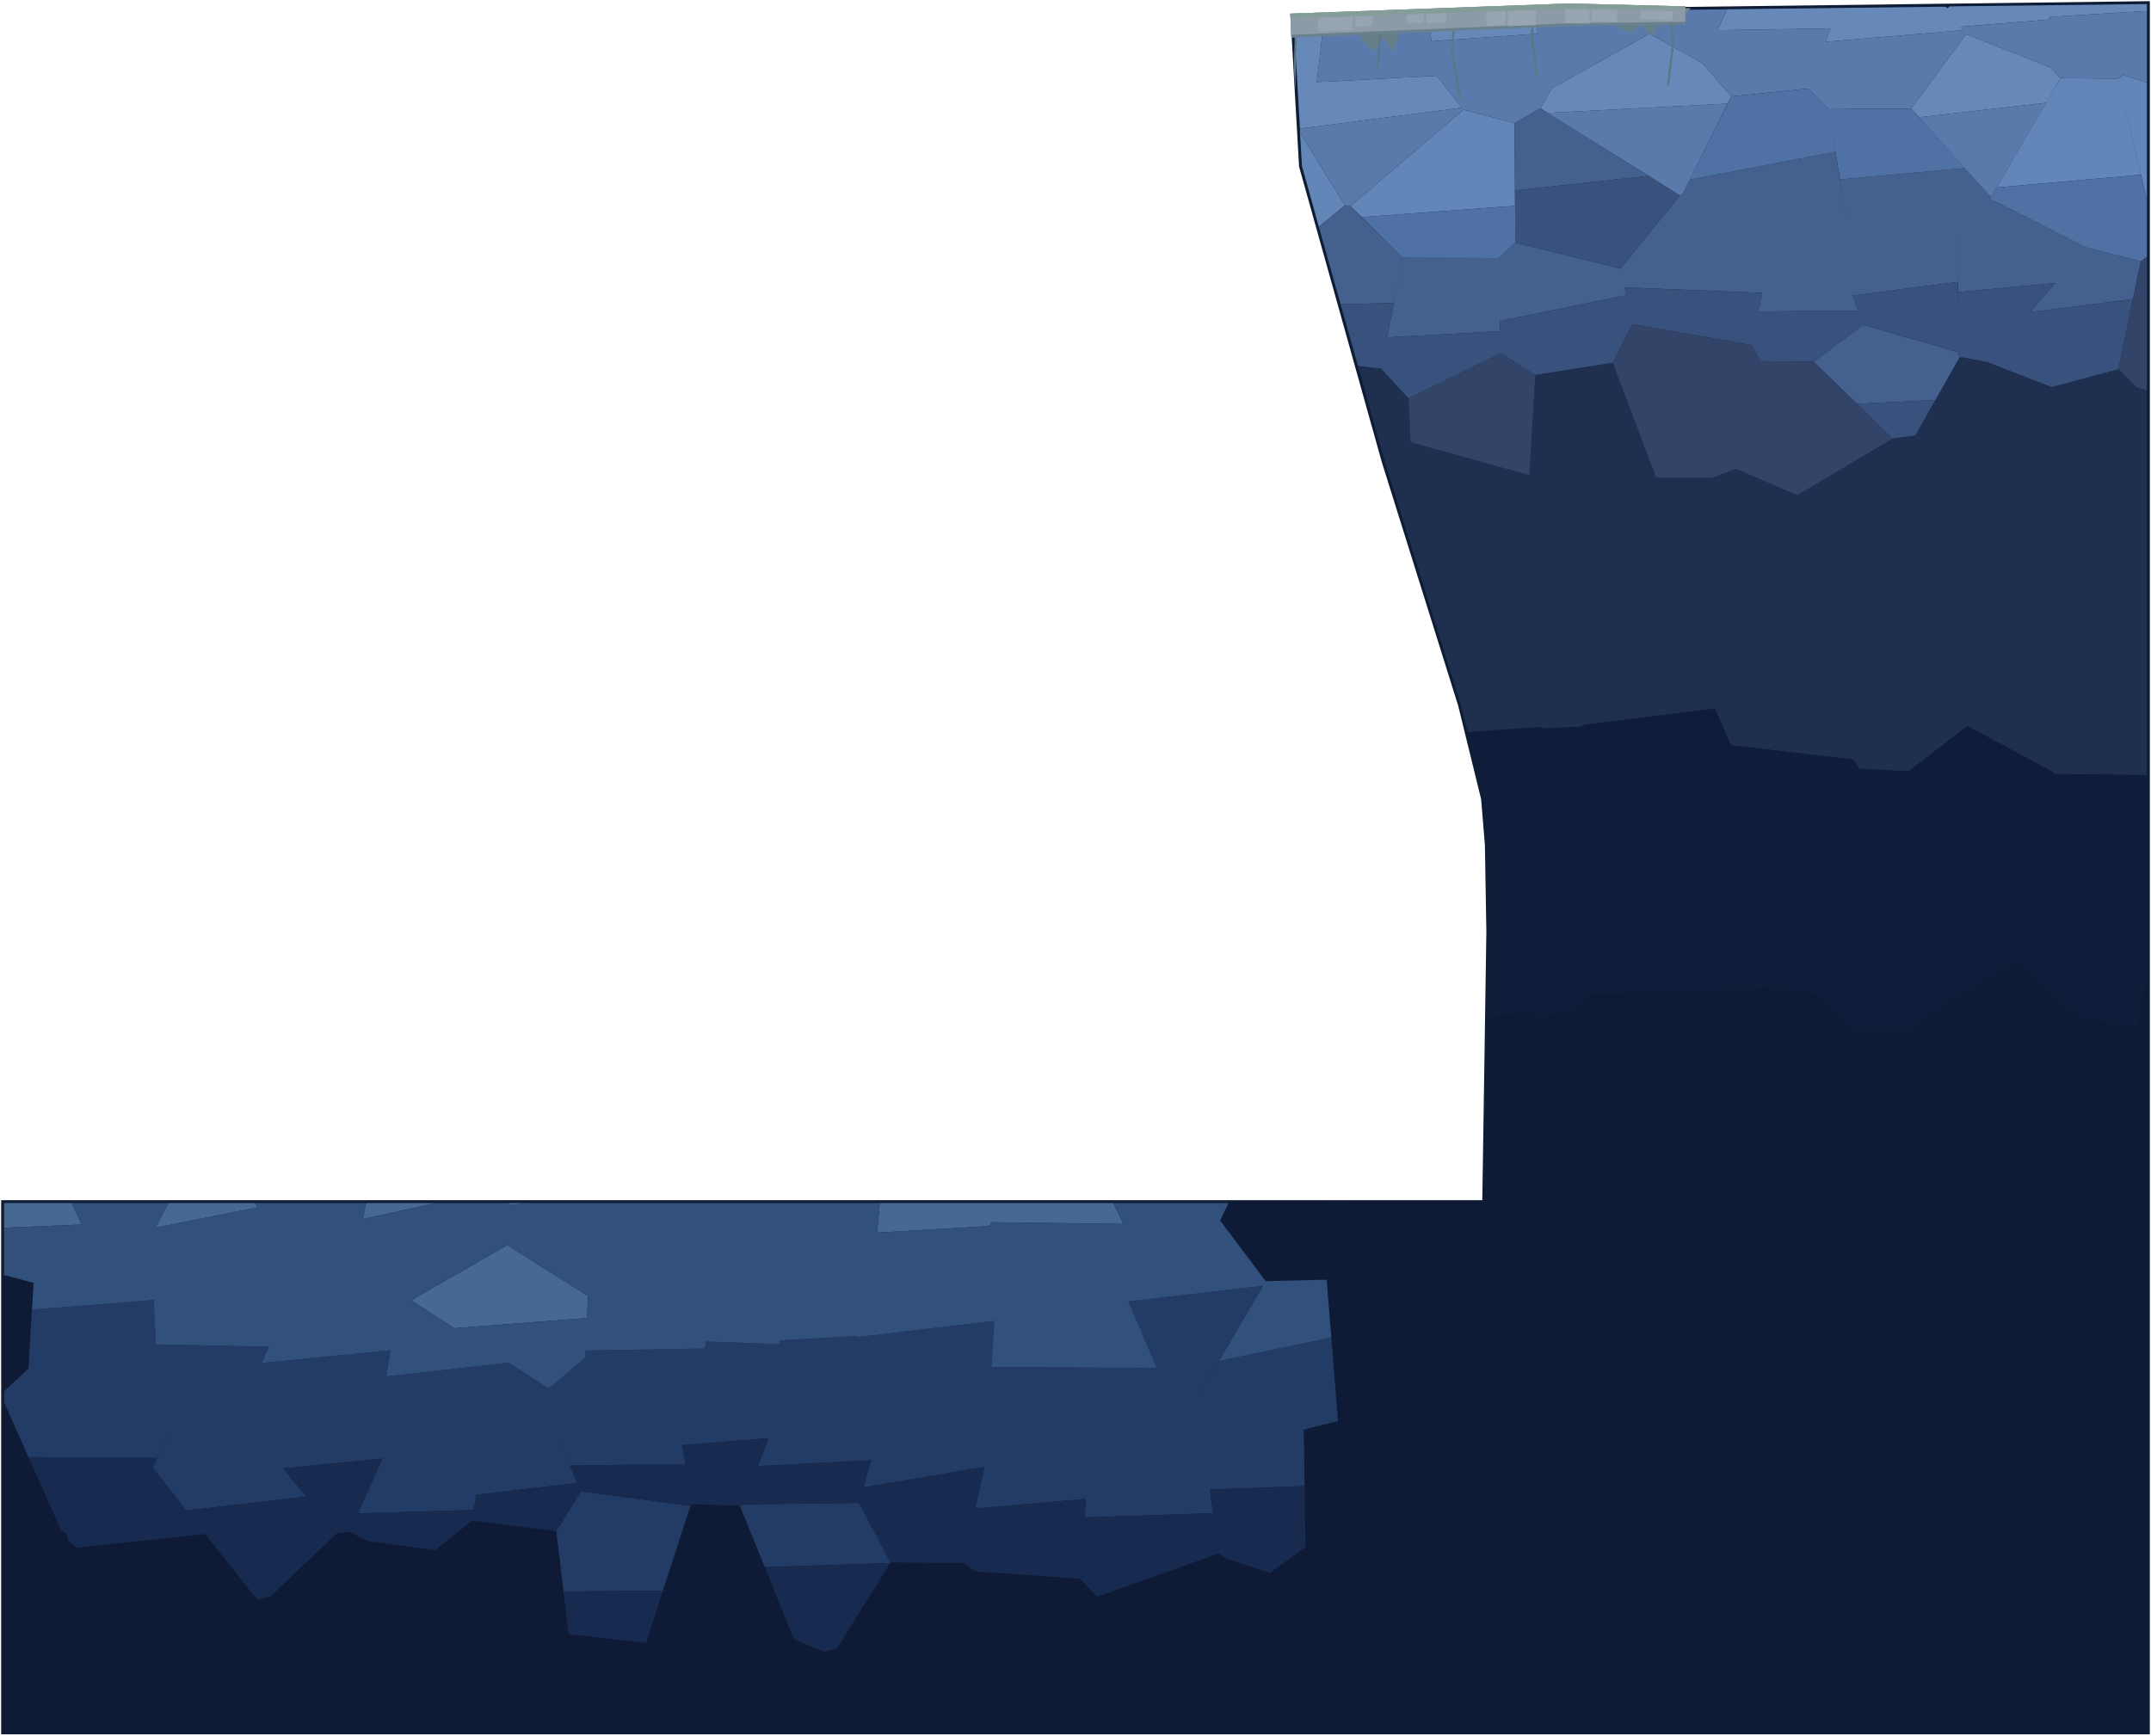
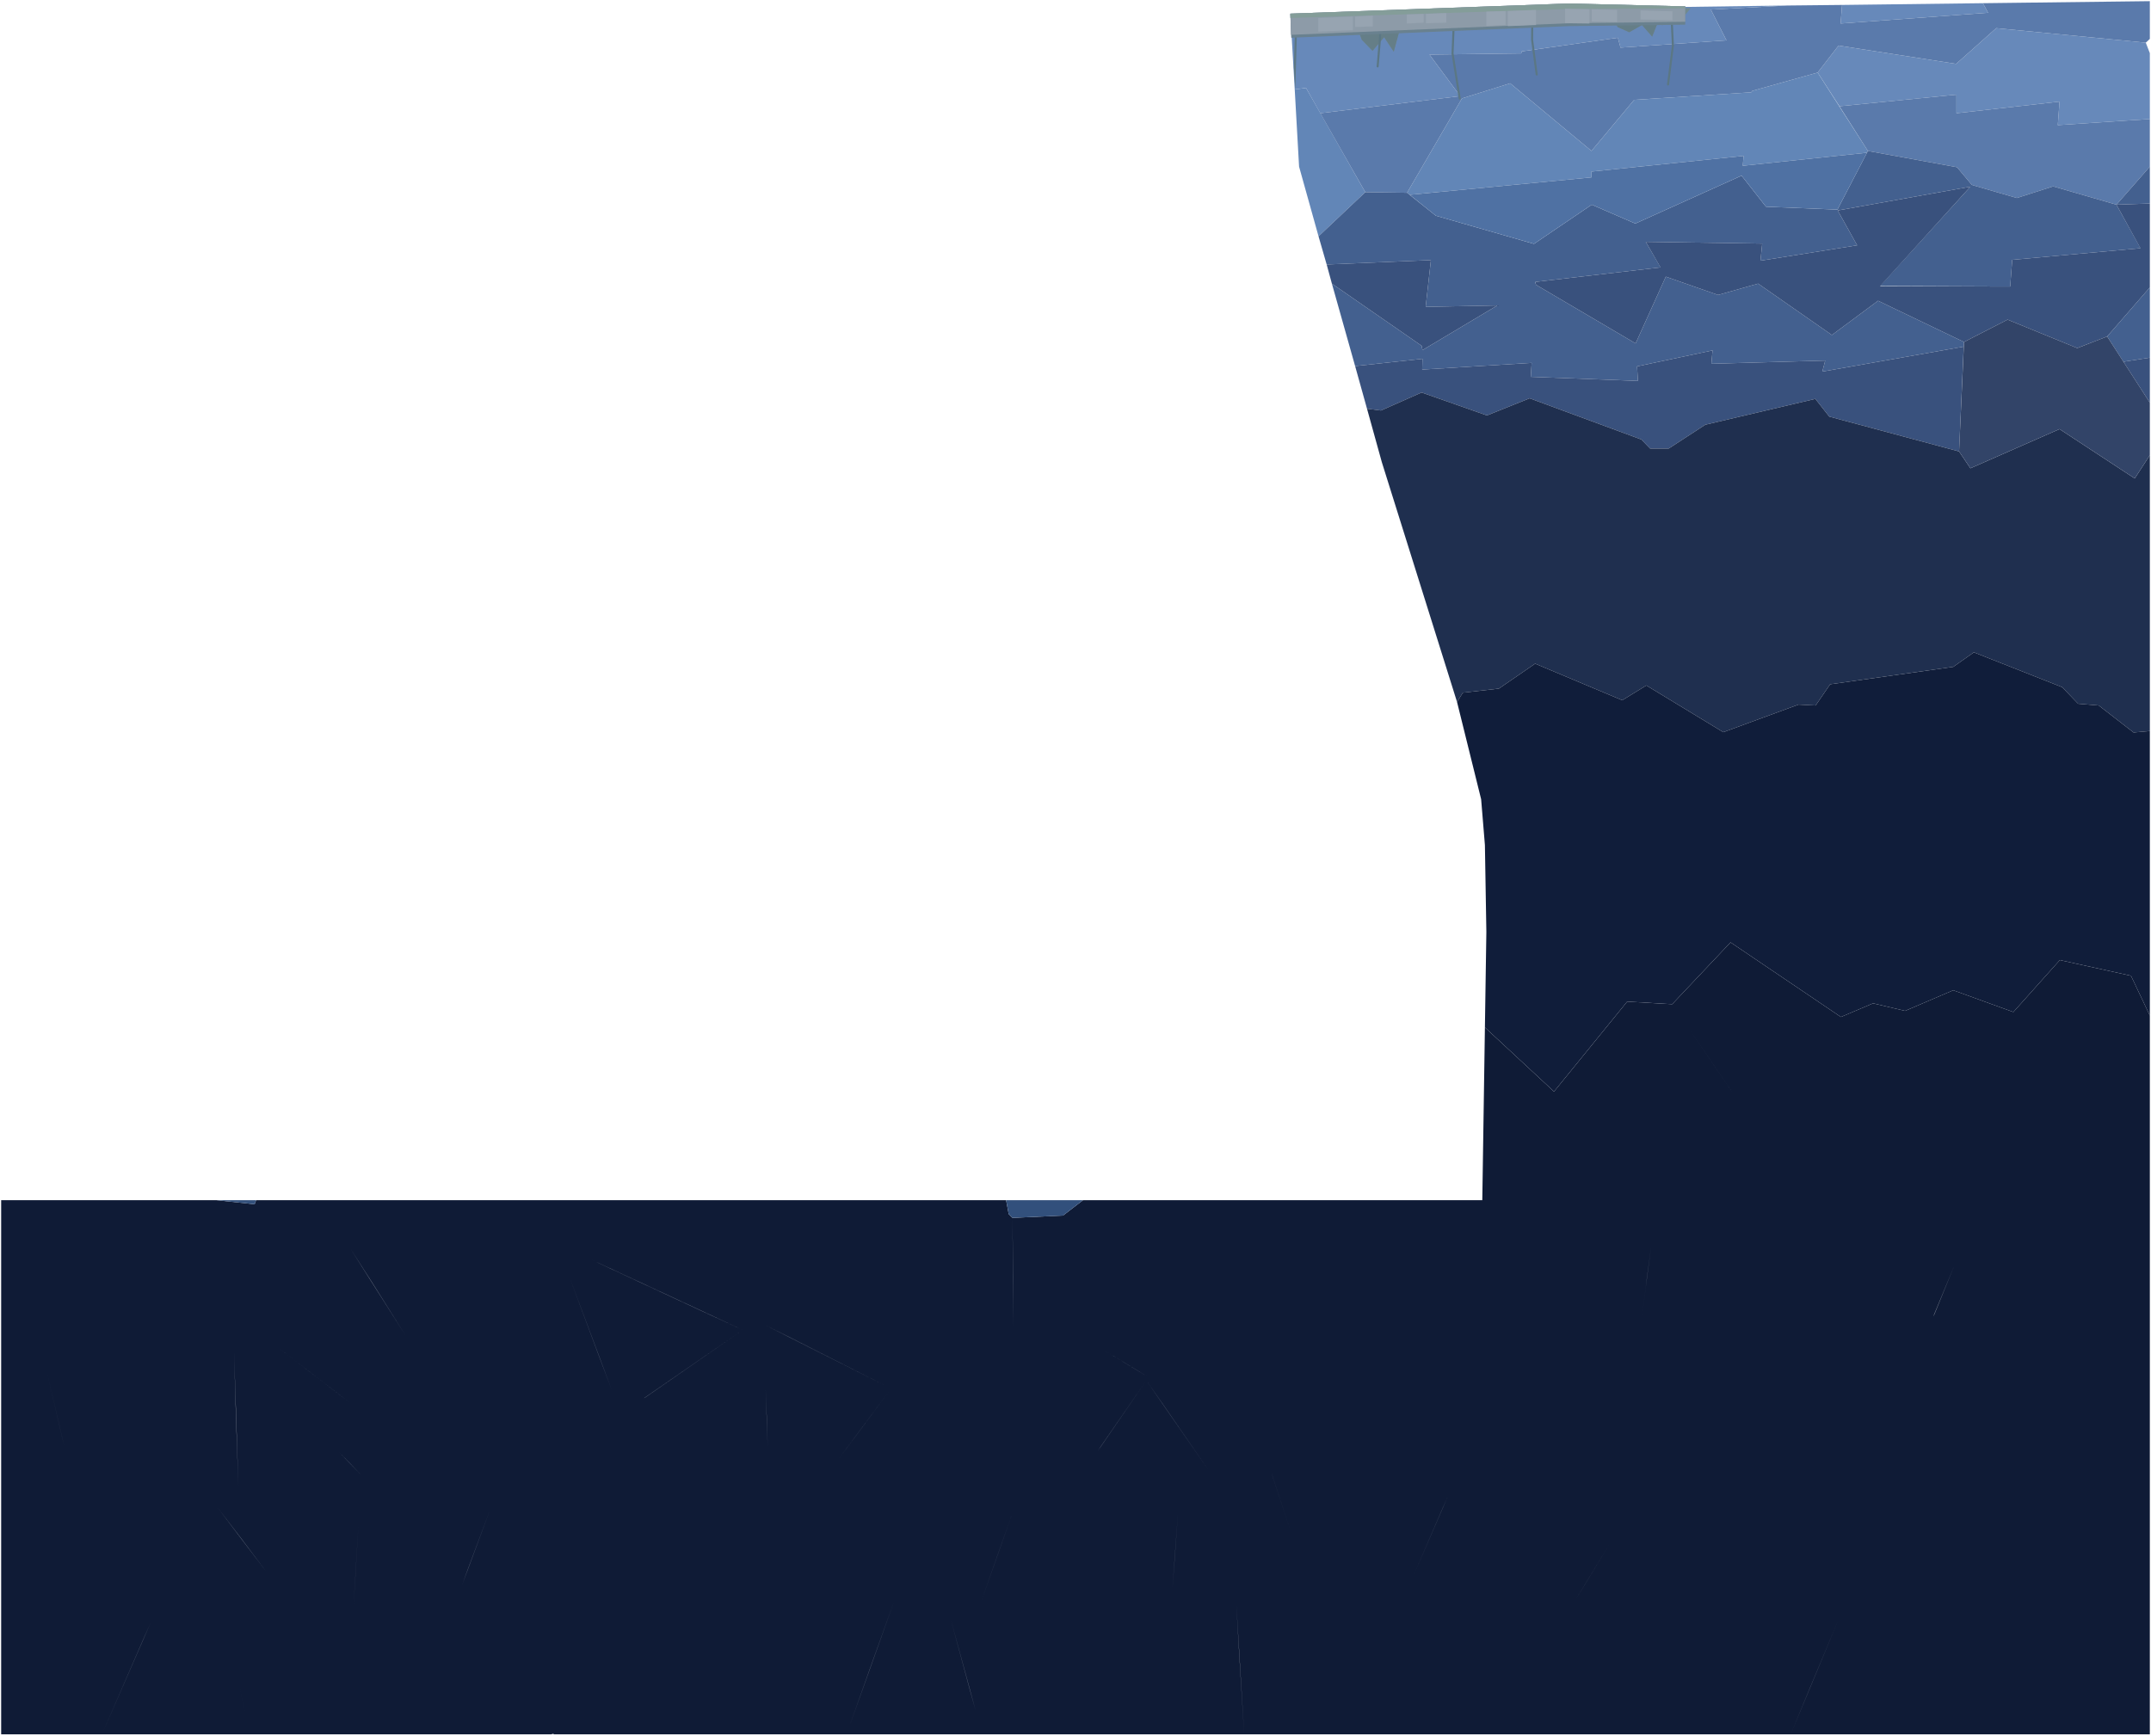
<svg xmlns="http://www.w3.org/2000/svg" width="7408" height="5978" viewBox="-4 2726 7408 5978">
-   <path d="M4440 2775 L4470 3300 L4755 4318 L5018 5157 L5097 5479 L5110 5637 L5115 5936 L5101 6860 L0 6860 L0 8700 L7400 8700 L7400 2730 L5787 2750 L5400 2740 Z" fill="#0f1c35" />
-   <path d="M94 7440 L112 7145 L10 7118 L10 7519 Z M7354 6268 L7152 6230 L6941 6036 L6599 6249 L6575 6276 L6368 6277 L6255 6150 L6062 6126 L6052 6131 L5464 6152 L5423 6199 L5308 6231 L5264 6215 L5121 6227 L5111 6860 L5107 6868 L4227 6870 L4198 6930 L4355 7139 L4565 7134 L4604 7621 L4486 7650 L4492 8055 L4370 8144 L4219 8095 L4193 8077 L3775 8226 L3716 8164 L3357 8139 L3314 8110 L3063 8108 L2877 8406 L2832 8415 L2730 8372 L2544 7913 L2382 7907 L2374 7913 L2221 8385 L1954 8355 L1912 8000 L1622 7964 L1494 8066 L1262 8034 L1199 8002 L1156 8008 L927 8225 L882 8236 L702 8010 L260 8057 L231 8032 L224 8006 L207 7998 L10 7556 L10 8007 L22 8012 L10 8025 L10 8690 L7390 8690 L7390 6085 Z" fill="#0f1b36" />
-   <path d="M923 7365 L533 7357 L525 7204 L106 7237 L94 7440 L10 7519 L10 7556 L94 7745 L537 7748 L609 7606 L521 7781 L638 7929 L1051 7881 L971 7784 L1313 7750 L1228 7939 L1628 7927 L1668 7678 L1636 7875 L1984 7834 L1869 7560 L1959 7774 L2357 7769 L2345 7704 L2643 7680 L2606 7776 L2996 7756 L2970 7849 L3386 7779 L3355 7922 L3736 7889 L3731 7953 L4174 7938 L4128 7593 L4163 7857 L4489 7845 L4486 7650 L4604 7621 L4581 7333 L4194 7414 L4102 7569 L4346 7155 L3882 7209 L4031 7558 L3980 7438 L3410 7435 L3420 7276 L2946 7332 L2946 7328 L2680 7343 L2688 7495 L2681 7356 L2428 7347 L2423 7371 L2013 7378 L2011 7403 L1886 7509 L1747 7420 L1327 7467 L1322 7500 L1341 7377 L897 7421 Z M1937 8208 L2279 8205 L2374 7913 L1996 7863 L1912 8000 Z M2630 8124 L3062 8110 L3063 8108 L2955 7903 L2555 7908 L2544 7913 Z" fill="#233c65" />
-   <path d="M1996 7863 L2374 7913 L2382 7907 L2544 7913 L2555 7908 L2955 7903 L3063 8108 L3314 8110 L3357 8139 L3716 8164 L3775 8226 L4193 8077 L4174 7938 L3731 7953 L3736 7889 L3355 7922 L3386 7779 L2970 7849 L2996 7756 L2606 7776 L2643 7680 L2345 7704 L2357 7769 L1959 7774 Z M207 7998 L224 8006 L231 8032 L260 8057 L702 8010 L521 7781 L537 7748 L94 7745 Z M971 7784 L1051 7881 L638 7929 L882 8236 L927 8225 L1156 8008 L1199 8002 L1313 7750 Z M1912 8000 L1996 7863 L1984 7834 L1636 7875 L1622 7964 Z M1199 8002 L1262 8034 L1494 8066 L1622 7964 L1628 7927 L1228 7939 Z M2221 8385 L2279 8205 L1937 8208 L1954 8355 Z M4219 8095 L4370 8144 L4492 8055 L4489 7845 L4163 7857 L4193 8077 Z M2730 8372 L2832 8415 L2877 8406 L3062 8110 L2630 8124 Z" fill="#172a4f" />
-   <path d="M1748 6877 L1815 6870 L1748 6870 Z M1246 6925 L1497 6870 L1257 6870 Z M3862 6935 L3830 6870 L3026 6870 L3017 6972 L3404 6949 L3410 6936 L3859 6942 Z M874 6870 L576 6870 L531 6955 L883 6885 Z M243 6870 L10 6870 L10 6955 L277 6944 Z M1412 7205 L1561 7301 L2018 7266 L2021 7190 L1743 7015 Z" fill="#486894" />
-   <path d="M112 7145 L106 7237 L525 7204 L533 7357 L923 7365 L897 7421 L1341 7377 L1327 7467 L1747 7420 L1886 7509 L2011 7403 L2013 7378 L2423 7371 L2428 7347 L2681 7356 L2680 7343 L2946 7328 L2946 7332 L3420 7276 L3410 7435 L3980 7438 L3882 7209 L4346 7155 L4194 7414 L4581 7333 L4565 7134 L4355 7139 L4198 6930 L4227 6870 L3830 6870 L3862 6935 L3859 6942 L3410 6936 L3404 6949 L3017 6972 L3026 6870 L1815 6870 L1748 6877 L1748 6870 L1497 6870 L1246 6925 L1257 6870 L874 6870 L883 6885 L531 6955 L576 6870 L243 6870 L277 6944 L10 6955 L10 7118 Z M1412 7205 L1743 7015 L2021 7190 L2018 7266 L1561 7301 Z" fill="#32507c" />
-   <path d="M7369 3328 L7290 2997 L7092 2995 L6872 3372 Z M7390 3414 L7390 3010 L7310 2985 L7290 2997 Z M4628 3433 L4545 3299 L4473 3182 L4480 3298 L4538 3507 Z M5214 3435 L5212 3150 L5036 3104 L4647 3436 L4686 3474 Z" fill="#6286b7" />
-   <path d="M5031 3097 L4944 2987 L4531 3009 L4556 2795 L4911 2768 L4926 2868 L5293 2842 L5272 2755 L4451 2785 L4473 3169 Z M5340 3031 L5301 3099 L5326 3115 L5946 3083 L5959 3058 L5859 2944 L5677 2842 Z M7056 2793 L7056 2784 L7390 2764 L7390 2740 L6710 2748 L6704 2754 L6695 2749 L5945 2758 L5911 2830 L6300 2824 L6283 2870 L6757 2830 L6749 2818 Z M7043 3080 L7092 2995 L7057 2958 L6767 2844 L6578 3100 L6605 3130 Z" fill="#6789ba" />
-   <path d="M5213 3382 L5674 3332 L5301 3099 L5212 3150 Z M5790 3396 L5782 3399 L5577 3651 L5215 3562 L5157 3615 L4827 3614 L4773 3888 L5162 3867 L5161 3832 L5597 3743 L5591 3716 L6065 3735 L6052 3799 L6395 3796 L6304 3532 L6377 3744 L6739 3697 L6740 3523 L6739 3732 L7074 3701 L6988 3801 L7342 3756 L7369 3626 L7180 3578 L6853 3413 L6853 3405 L6764 3305 L6333 3344 L6355 3480 L6317 3249 L5815 3345 Z M4796 3770 L4827 3614 L4647 3436 L4628 3433 L4538 3507 L4613 3774 Z M6662 4104 L6746 3956 L6737 3938 L6412 3845 L6242 3972 L6391 4117 Z" fill="#43608f" />
-   <path d="M5213 3382 L5215 3562 L5577 3651 L5782 3399 L5674 3332 Z M5161 3832 L5162 3867 L4773 3888 L4796 3770 L4613 3774 L4673 3987 L4752 3996 L4847 4099 L5164 3943 L5284 4018 L5550 3976 L5618 3843 L6029 3915 L6065 3735 L5591 3716 L5597 3743 Z M6052 3799 L6029 3915 L6057 3970 L6242 3972 L6412 3845 L6737 3938 L6739 3697 L6377 3744 L6395 3796 Z M6737 3938 L6746 3956 L6838 3973 L7062 4060 L7292 3998 L7342 3756 L6988 3801 L7074 3701 L6739 3732 Z M6662 4104 L6391 4117 L6514 4237 L6592 4227 Z" fill="#39517d" />
-   <path d="M5038 4710 L5277 4961 L5301 5230 L5308 5235 L5441 5229 L5457 5222 L5902 5167 L5957 5293 L6378 5342 L6399 5374 L6569 5383 L6772 5227 L7066 5385 L7070 5392 L7384 5396 L7390 5399 L7390 4072 L7353 4059 L7292 3998 L7062 4060 L6838 3973 L6746 3956 L6592 4227 L6514 4237 L6186 4432 L5975 4341 L5893 4372 L5700 4372 L5550 3976 L5284 4018 L5263 4363 L5337 4458 Z M5570 4961 L5639 4801 L5457 5222 Z M5938 5070 L5965 4993 L5902 5167 Z M7109 5006 L7116 4942 L7066 5385 Z M5914 4706 L5930 4947 L5893 4372 Z M5532 4616 L5524 4501 L5535 4658 Z M6367 4851 L6293 4678 L6279 4647 Z M6700 4412 L6629 4651 L6571 4847 L6674 4501 Z M6951 4748 L6920 4838 L7045 4476 Z M6734 5120 L6651 4884 L6721 5083 Z M7235 4900 L7286 4706 L7326 4555 L7266 4784 Z M5301 5230 L5277 4961 L5038 4710 L5337 4458 L5263 4363 L4854 4249 L4847 4099 L4752 3996 L4673 3987 L4765 4315 L5027 5154 L5051 5248 Z" fill="#1f2f4f" />
-   <path d="M5293 2842 L4926 2868 L4911 2768 L4556 2795 L4531 3009 L4944 2987 L5031 3097 L4473 3169 L4473 3182 L4628 3433 L4647 3436 L5036 3104 L5212 3150 L5301 3099 L5340 3031 L5677 2842 L5859 2944 L5959 3058 L6224 3031 L6293 3102 L6578 3100 L6767 2844 L7057 2958 L7092 2995 L7290 2997 L7310 2985 L7390 3010 L7390 2764 L7056 2784 L7056 2793 L6749 2818 L6757 2830 L6283 2870 L6300 2824 L5911 2830 L5945 2758 L5787 2760 L5400 2750 L5272 2755 Z M5790 3396 L5946 3083 L5326 3115 L5782 3399 Z M6853 3405 L7043 3080 L6605 3130 Z" fill="#5a7aab" />
-   <path d="M5441 5229 L5308 5235 L5301 5230 L5051 5248 L5107 5478 L5120 5637 L5124 5874 L5264 6215 L5308 6231 L5423 6199 L5464 6152 L6052 6131 L6062 6126 L6255 6150 L6368 6277 L6575 6276 L6599 6249 L6941 6036 L7152 6230 L7354 6268 L7390 6085 L7390 5399 L7384 5396 L7070 5392 L7066 5385 L6772 5227 L6569 5383 L6399 5374 L6378 5342 L5957 5293 L5902 5167 L5457 5222 Z M5573 5824 L5512 6008 L5464 6152 Z M6619 6002 L6639 5757 L6599 6249 Z M6337 5596 L6380 5440 L6399 5374 Z M5945 5407 L5951 5343 L5957 5293 Z M5310 5556 L5310 5588 L5309 5354 Z M6929 5711 L6991 5570 L6953 5657 Z M5264 6215 L5152 5941 L5124 5874 L5121 6227 Z" fill="#101d3a" />
-   <path d="M5815 3345 L6317 3249 L6293 3102 L6224 3031 L5959 3058 Z M6764 3305 L6578 3100 L6293 3102 L6333 3344 Z M6872 3372 L6853 3405 L6853 3413 L7180 3578 L7369 3626 L7390 3611 L7390 3414 L7369 3328 Z M4827 3614 L5157 3615 L5215 3562 L5214 3435 L4686 3474 Z" fill="#4f71a3" />
-   <path d="M7369 3626 L7292 3998 L7353 4059 L7390 4072 L7390 3611 Z M5618 3843 L5550 3976 L5700 4372 L5893 4372 L5975 4341 L6057 3970 L6029 3915 Z M6057 3970 L5975 4341 L6186 4432 L6514 4237 L6242 3972 Z M4847 4099 L4854 4249 L5263 4363 L5284 4018 L5164 3943 Z" fill="#324468" />
+   <path d="M0 7299 L0 7860 L0 7950 L0 8152 L0 8241 L0 8570 L0 8591 L0 8700 L119 8700 L347 8700 L856 8700 L982 8700 L1370 8700 L1676 8700 L1894 8700 L1902 8698 L1903 8700 L2421 8700 L2746 8700 L2808 8700 L2955 8700 L3268 8700 L3488 8700 L3691 8700 L3968 8700 L4281 8700 L4615 8700 L5089 8700 L5507 8700 L5760 8700 L5800 8700 L5891 8700 L6086 8700 L6163 8700 L7400 8700 L7400 6224 L7335 6087 L7090 6033 L6930 6212 L6723 6137 L6557 6208 L6447 6182 L6336 6229 L5956 5972 L5755 6185 L5600 6176 L5348 6486 L5110 6265 L5101 6860 L5099 6860 L3726 6860 L3657 6913 L3483 6921 L3470 6908 L3461 6860 L878 6860 L873 6874 L741 6860 L0 6860 L0 6916 L0 7126 L0 7292 Z M33 8588 L33 8588 L0 8591 Z M488 8376 L514 8317 L347 8700 Z M827 8565 L818 8523 L856 8700 Z M1230 8560 L1349 8679 L1370 8700 Z M1256 8464 L1294 8318 L1230 8560 Z M1662 8673 L1550 8468 L1676 8700 Z M4264 8426 L4254 8254 L4281 8700 Z M6229 8541 L6328 8304 L6163 8700 Z M6975 6290 L7020 6367 L6930 6212 Z M6607 6440 L6641 6592 L6557 6208 Z M5058 6922 L5008 6998 L5099 6860 Z M3722 6963 L3800 7022 L3657 6913 Z M3485 7125 L3486 7294 L3483 6921 Z M8 7299 L8 7299 L0 7299 Z M3270 8302 L3338 8552 L3356 8618 L3336 8546 Z M3432 8082 L3373 8249 L3483 7937 Z M3787 7709 L3777 7723 L3944 7481 Z M4006 7570 L4163 7797 L3944 7481 Z M4448 8022 L4374 7797 L4379 7812 Z M4804 7804 L4923 7731 L4448 8022 Z M4888 6999 L4897 7232 L4909 7544 L4903 7379 Z M3326 7553 L3370 7655 L3302 7495 Z M1588 8184 L1607 8132 L1685 7923 Z M1596 8191 L1965 8506 L1588 8184 Z M1274 7138 L1394 7328 L1203 7027 Z M2060 7400 L1955 7119 L2103 7514 Z M2554 7307 L2411 7241 L2026 7062 L2091 7092 Z M2216 7541 L2214 7542 L2554 7307 Z M2631 7290 L2709 7329 L3065 7509 Z M2951 7662 L2880 7757 L3065 7509 Z M3019 8067 L2946 7903 L2880 7757 Z M1457 6888 L1482 6910 L1738 7126 Z M828 8027 L914 8141 L744 7917 Z M1220 8154 L1214 8252 L1231 7970 Z M179 7112 L250 6914 L115 7288 Z M911 7335 L1208 7563 L1161 7527 Z M817 7847 L809 7614 L802 7384 L808 7566 Z M217 7707 L197 7621 L158 7453 L211 7681 Z M1164 7728 L1200 7765 L1241 7808 Z M85 8225 L84 8197 L86 8301 Z M1720 7457 L1638 7578 L1949 7121 Z M2642 8361 L2679 8482 L2703 8559 Z M2761 8276 L2847 8214 L2642 8361 Z M2993 8471 L3076 8240 L2921 8673 Z M2640 7710 L2633 7511 L2637 7617 Z M2283 8284 L2274 8322 L2367 7946 Z M4560 7528 L4597 7269 L4629 7045 L4577 7406 Z M4126 7338 L4146 7218 L4162 7124 L4130 7311 Z M4489 7548 L4396 7494 L4126 7338 Z M3798 7377 L3947 7467 L3902 7440 Z M4911 8194 L5175 8419 L4864 8153 Z M4964 7922 L4982 7881 L4864 8153 Z M5189 8049 L5422 8237 L4982 7881 Z M5542 8040 L5455 8183 L5422 8237 Z M5515 8019 L5166 7748 L5542 8040 Z M4042 8090 L4034 8197 L4053 7937 Z M4633 8684 L4620 8531 L4594 8234 L4617 8497 Z M5807 6261 L5970 6500 L5899 6396 Z M6216 6566 L6303 6666 L6150 6490 Z M5682 7023 L5664 7159 L5647 7294 L5668 7127 Z M5899 6758 L5876 6642 L5912 6824 Z M6319 8249 L6319 8250 L6321 8277 Z M6658 7253 L6654 7261 L6726 7087 Z M7112 7165 L7109 7046 L7116 7345 Z M7356 6972 L7287 6736 L7212 6481 L7299 6778 Z M7068 7941 L7072 7929 L7079 7907 Z M6782 7604 L6783 7425 L6781 7703 Z" fill="#0f1b36" />
+   <path d="M873 6874 L878 6860 L741 6860 Z M3726 6860 L3461 6860 L3470 6908 L3483 6921 L3657 6913 Z" fill="#32507c" />
+   <path d="M5359 2741 L5286 2771 L5248 2746 L4838 2761 L4818 2778 L4588 2774 L4586 2770 L4440 2775 L4455 3034 L4494 3029 L4543 3116 L5025 3057 L4919 2914 L5235 2910 L5237 2903 L5568 2856 L5577 2890 L5942 2865 L5888 2759 L6151 2745 L5787 2750 Z M6825 2737 L6340 2743 L6335 2807 L6843 2770 Z M6256 2976 L6331 3092 L6734 3052 L6734 3116 L7089 3076 L7083 3157 L7400 3136 L7400 2909 L7386 2873 L6871 2823 L6733 2946 L6328 2883 Z" fill="#6789ba" />
+   <path d="M6256 2976 L6031 3039 L6027 3044 L5624 3070 L5477 3246 L5197 3013 L5031 3065 L4842 3390 L4851 3397 L5477 3337 L5477 3317 L6001 3263 L5998 3297 L6426 3252 L6429 3246 Z M4698 3388 L4494 3029 L4455 3034 L4470 3300 L4537 3540 Z" fill="#6286b7" />
+   <path d="M5359 2741 L5248 2746 L5286 2771 Z M4838 2761 L4586 2770 L4588 2774 L4818 2778 Z M5942 2865 L5577 2890 L5568 2856 L5237 2903 L5235 2910 L4919 2914 L5025 3057 L4543 3116 L4698 3388 L4842 3390 L5031 3065 L5197 3013 L5477 3246 L5624 3070 L6027 3044 L6031 3039 L6256 2976 L6328 2883 L6733 2946 L6871 2823 L7386 2873 L7400 2860 L7400 2730 L6825 2737 L6843 2770 L6335 2807 L6340 2743 L6151 2745 L5888 2759 Z M6787 3363 L6942 3408 L7067 3368 L7285 3431 L7400 3300 L7400 3136 L7083 3157 L7089 3076 L6734 3116 L6734 3052 L6331 3092 L6429 3246 L6736 3302 Z" fill="#5a7aab" />
+   <path d="M6065 3565 L6059 3624 L6392 3571 L6325 3451 L6782 3369 L6471 3711 L6919 3713 L6926 3621 L7368 3581 L7285 3431 L7400 3427 L7400 3300 L7285 3431 L7067 3368 L6942 3408 L6787 3363 L6736 3302 L6429 3246 L6324 3448 L6078 3438 L5994 3331 L5628 3496 L5478 3431 L5279 3566 L4941 3469 L4842 3390 L4698 3388 L4537 3540 L4565 3637 L4924 3622 L4906 3783 L5153 3778 L4895 3932 L4892 3917 L4583 3703 L4663 3987 L4895 3962 L4894 3999 L5271 3976 L5268 4024 L5637 4038 L5634 3988 L5894 3933 L5890 3979 L6282 3968 L6272 4006 L6759 3920 L6760 3904 L6464 3762 L6305 3880 L6051 3703 L5913 3742 L5733 3679 L5629 3909 L5286 3707 L5284 3700 L5284 3697 L5715 3647 L5664 3559 Z M7400 3958 L7400 3716 L7253 3885 L7309 3972 Z" fill="#43608f" />
+   <path d="M5733 3679 L5913 3742 L6051 3703 L6065 3565 L5664 3559 Z M5153 3778 L4906 3783 L4924 3622 L4565 3637 L4583 3703 L4892 3917 L4895 3932 Z M5286 3707 L5629 3909 L5733 3679 L5715 3647 L5284 3697 Z M4892 4078 L5117 4157 L5264 4098 L5649 4240 L5679 4271 L5743 4271 L5869 4189 L6248 4100 L6296 4161 L6743 4281 L6759 3920 L6272 4006 L6282 3968 L5890 3979 L5894 3933 L5634 3988 L5637 4038 L5268 4024 L5271 3976 L4894 3999 L4895 3962 L4663 3987 L4704 4134 L4752 4140 Z M7400 3640 L7400 3427 L7285 3431 Z M6305 3880 L6464 3762 L6760 3904 L6910 3827 L7150 3925 L7253 3885 L7400 3716 L7400 3640 L7368 3581 L6926 3621 L6919 3713 L6471 3712 L6782 3369 L6325 3451 L6392 3571 L6059 3624 L6051 3703 Z M7309 3972 L7400 4113 L7400 3958 Z" fill="#39517d" />
+   <path d="M4704 4134 L4755 4318 L5014 5144 L5034 5112 L5158 5098 L5283 5012 L5583 5138 L5666 5087 L5931 5248 L6190 5153 L6249 5156 L6299 5083 L6723 5023 L6794 4973 L7098 5093 L7153 5150 L7224 5156 L7344 5249 L7400 5244 L7400 4294 L7348 4374 L7089 4204 L6782 4339 L6743 4281 L6296 4161 L6248 4100 L5869 4189 L5743 4271 L5679 4271 L5649 4240 L5264 4098 L5117 4157 L4892 4078 L4752 4140 Z" fill="#1f2f4f" />
+   <path d="M5666 5087 L5583 5138 L5283 5012 L5158 5098 L5034 5112 L5014 5144 L5097 5479 L5110 5637 L5115 5936 L5110 6265 L5348 6486 L5600 6176 L5755 6185 L5956 5972 L6336 6229 L6447 6182 L6557 6208 L6723 6137 L6930 6212 L7090 6033 L7335 6087 L7400 6224 L7400 5244 L7344 5249 L7224 5156 L7153 5150 L7098 5093 L6794 4973 L6723 5023 L6299 5083 L6249 5156 L6190 5153 L5931 5248 Z" fill="#101d3a" />
+   <path d="M6324 3448 L6426 3252 L5998 3297 L6001 3263 L5477 3317 L5477 3337 L4851 3397 L4941 3469 L5279 3566 L5478 3431 L5628 3496 L5994 3331 L6078 3438 Z" fill="#4f71a3" />
+   <path d="M6910 3827 L6760 3904 L6743 4281 L6782 4339 L7089 4204 L7348 4374 L7400 4294 L7400 4113 L7253 3885 L7150 3925 Z" fill="#324468" />
  <path d="M5517 2780 L5533 2760 L5567 2819 L5607 2837 L5651 2812 L5686 2852 L5706 2802 L5721 2813 L5757 2786 L5786 2794 L5819 2754 L5725 2754 L5726 2752 L5539 2752 L5542 2748 L5415 2748 L5441 2768 L5466 2778 L5494 2766 Z M5358 2802 L5387 2749 L5240 2749 L5269 2780 L5299 2798 L5331 2777 Z M5033 2794 L5054 2761 L4946 2761 L4949 2763 L4863 2763 L4888 2801 L4913 2822 L4940 2797 L4963 2817 L4978 2784 L4989 2789 L5013 2778 Z M5205 2756 L5062 2756 L5090 2792 L5119 2808 L5151 2788 L5177 2811 Z M4500 2797 L4530 2781 L4562 2808 L4583 2792 L4600 2801 L4619 2776 L4525 2776 L4529 2780 L4442 2780 L4443 2800 L4472 2789 Z M4832 2770 L4650 2770 L4686 2863 L4723 2901 L4763 2854 L4796 2904 Z" fill="#728a8e" />
  <path d="M5531 2761 L5432 2761 L5441 2768 L5466 2778 L5494 2766 L5517 2780 Z M5046 2774 L4960 2774 L4968 2780 L4989 2789 L5013 2778 L5033 2794 Z M5375 2771 L5261 2771 L5269 2780 L5299 2798 L5331 2777 L5358 2802 Z M4443 2787 L4443 2800 L4472 2789 L4500 2797 L4519 2787 Z M5082 2781 L5090 2792 L5119 2808 L5151 2788 L5177 2811 L5192 2781 Z M5798 2779 L5679 2779 L5704 2800 L5557 2800 L5567 2819 L5607 2837 L5651 2812 L5686 2852 L5706 2802 L5721 2813 L5757 2786 L5786 2794 Z M4610 2788 L4537 2788 L4562 2808 L4583 2792 L4600 2801 Z M4976 2790 L4880 2790 L4888 2801 L4913 2822 L4940 2797 L4963 2817 Z M4677 2838 L4686 2863 L4723 2901 L4763 2854 L4796 2904 L4814 2838 Z" fill="#657e87" />
  <path d="M4737 2956 L4741 2959 L4744 2956 L4752 2860 L4755 2774 L4752 2771 L4749 2774 L4745 2859 Z M5285 2984 L5289 2987 L5292 2983 L5276 2863 L5277 2753 L5273 2750 L5270 2753 L5269 2863 Z M5737 3018 L5740 3021 L5744 3019 L5761 2883 L5755 2758 L5752 2755 L5748 2759 L5754 2883 Z M5020 3068 L5024 3070 L5027 3066 L5002 2910 L5008 2765 L5004 2761 L5001 2764 L4995 2911 Z M4457 3035 L4464 2785 L4460 2781 L4457 2784 L4452 2958 Z" fill="#5b7784" />
  <path d="M5800 2748 L5400 2738 L4440 2773 L4443 2856 L5400 2816 L5800 2811 Z" fill="#69818f" />
  <path d="M5800 2748 L5400 2738 L4440 2773 L4442 2846 L5400 2806 L5800 2801 Z" fill="#8d9ba8" />
  <path d="M5800 2748 L5400 2738 L4440 2773 L4440 2788 L5400 2757 L5800 2755 Z" fill="#849d99" />
  <path d="M5646 2762 L5646 2793 L5756 2796 L5756 2765 Z M5478 2758 L5478 2800 L5565 2802 L5565 2760 Z M5386 2756 L5386 2806 L5470 2807 L5470 2758 Z M5189 2764 L5189 2816 L5286 2812 L5286 2760 Z M4907 2774 L4907 2806 L4977 2804 L4977 2771 Z M5115 2766 L5115 2815 L5181 2812 L5181 2764 Z M4841 2776 L4841 2807 L4899 2804 L4899 2774 Z M4663 2819 L4724 2817 L4724 2780 L4663 2783 Z M4536 2835 L4655 2830 L4655 2783 L4536 2788 Z" fill="#97a4b1" />
</svg>
